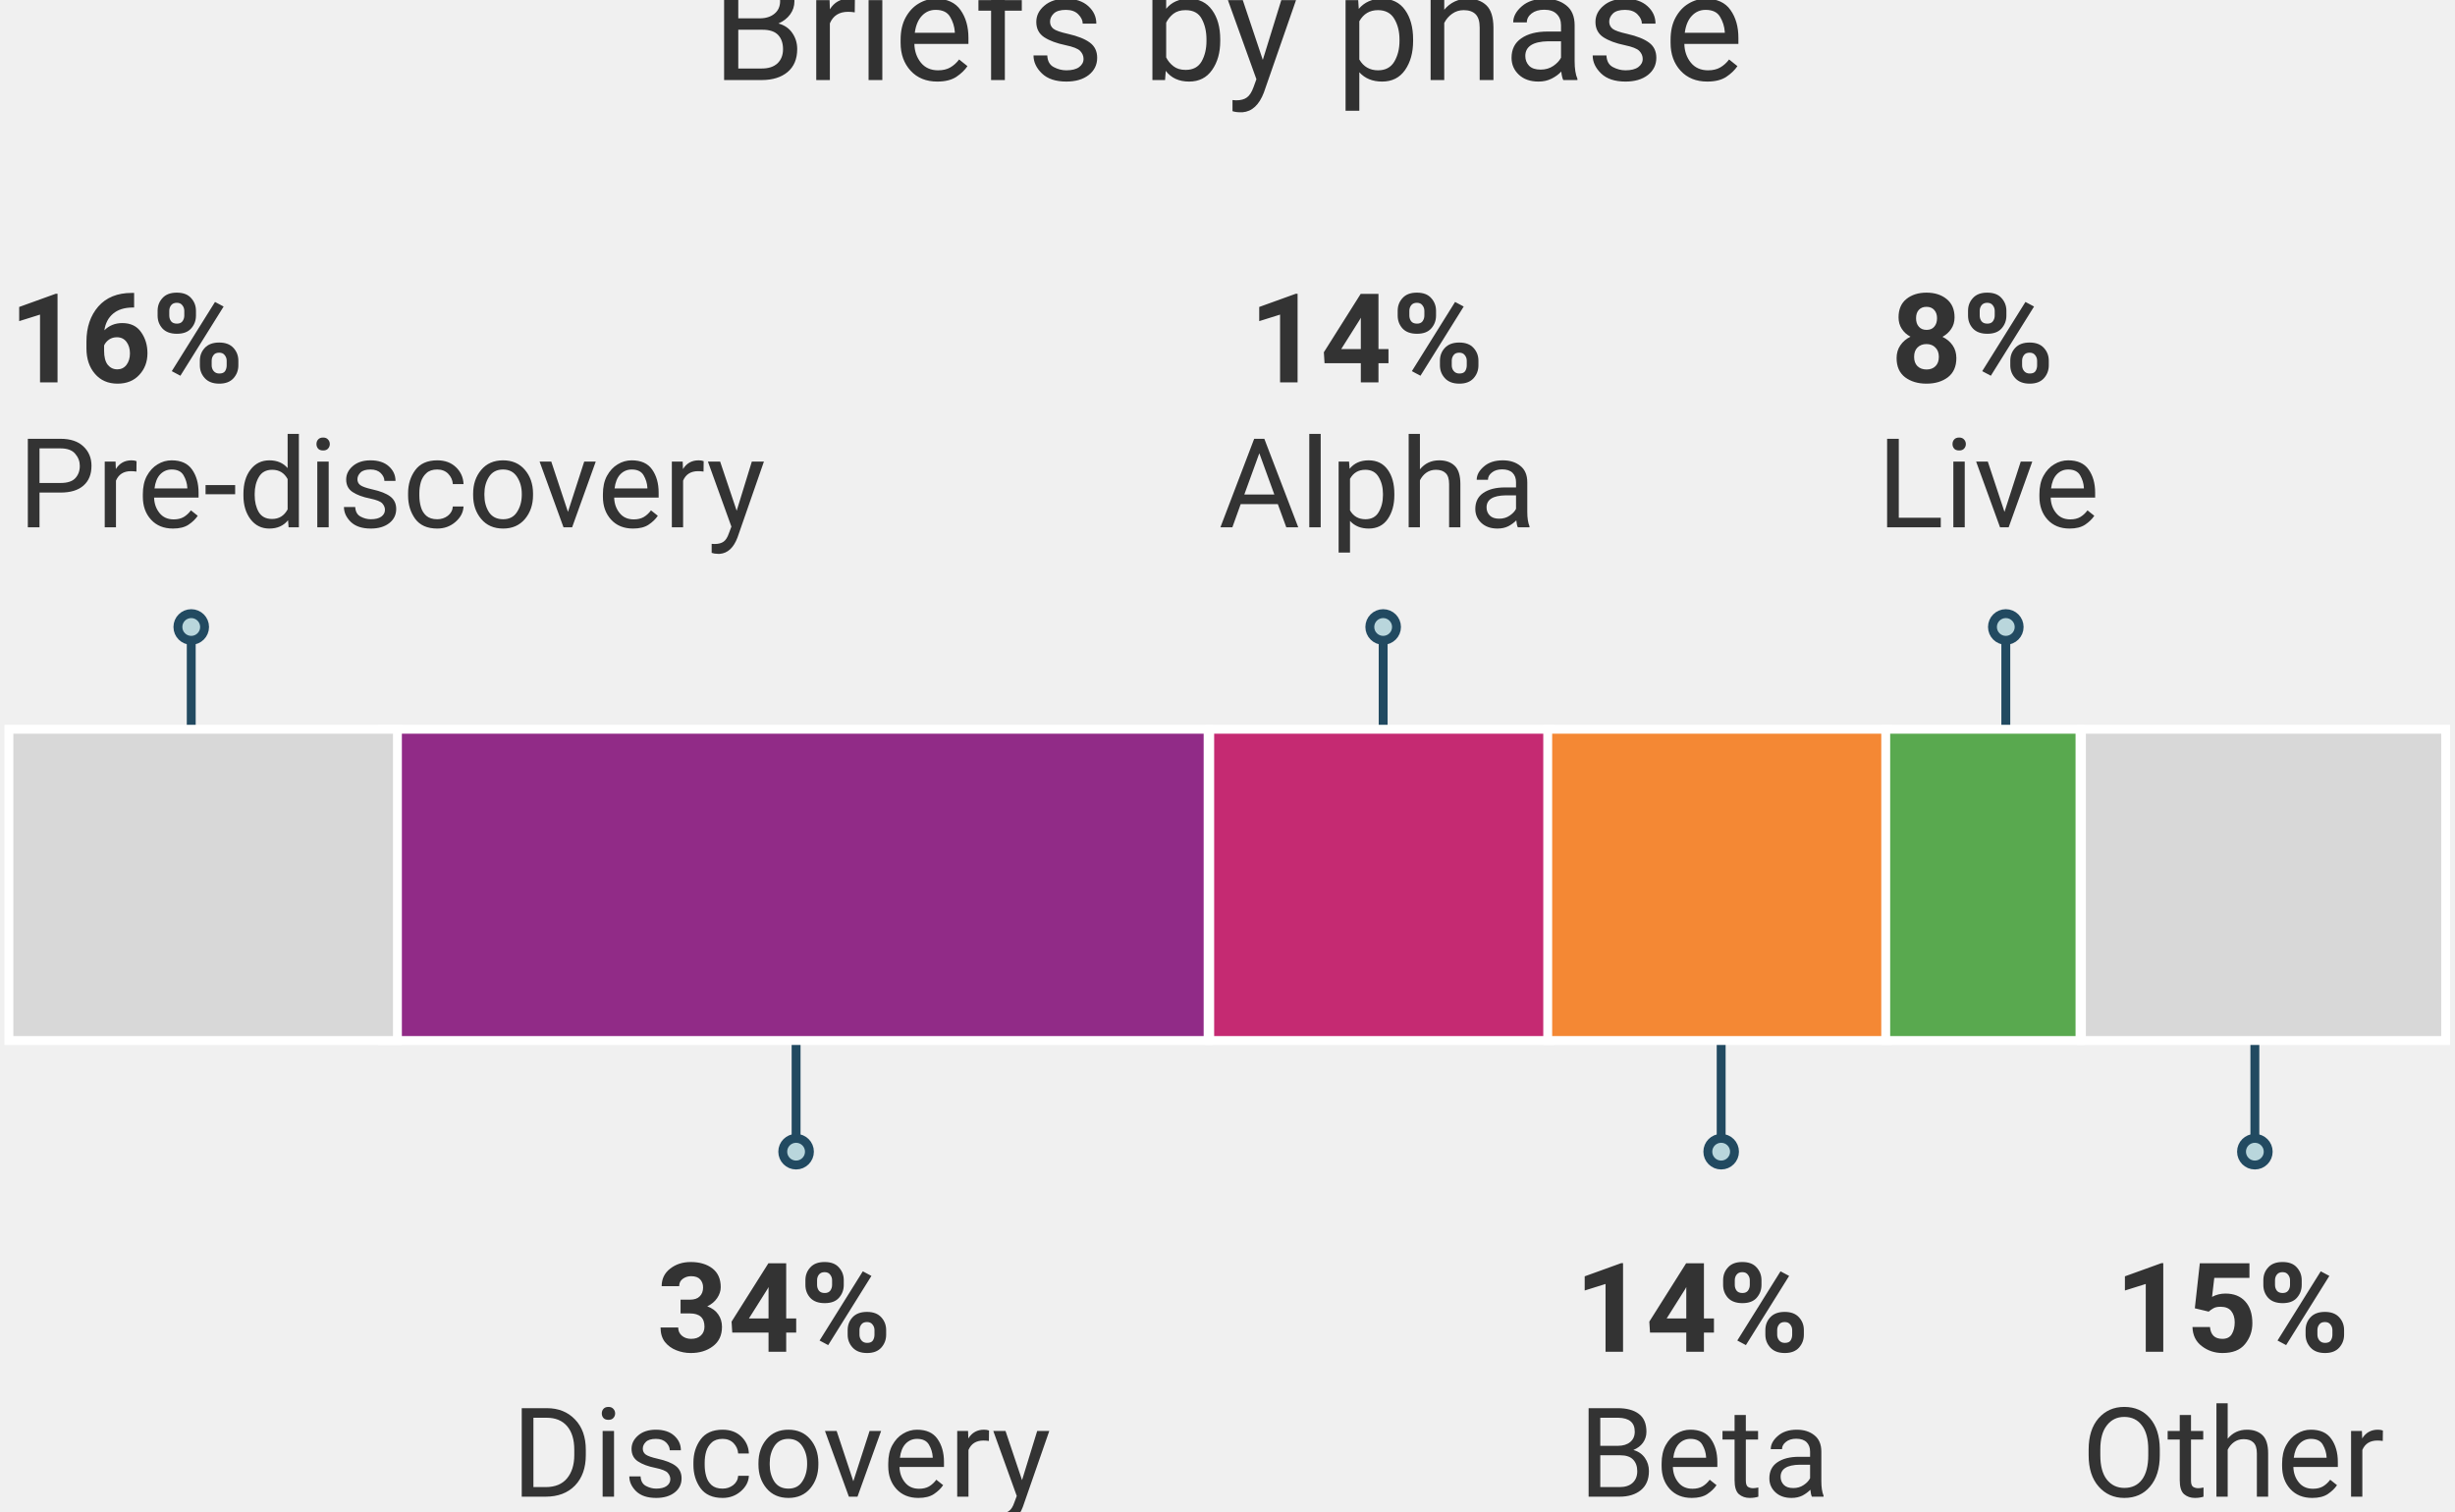
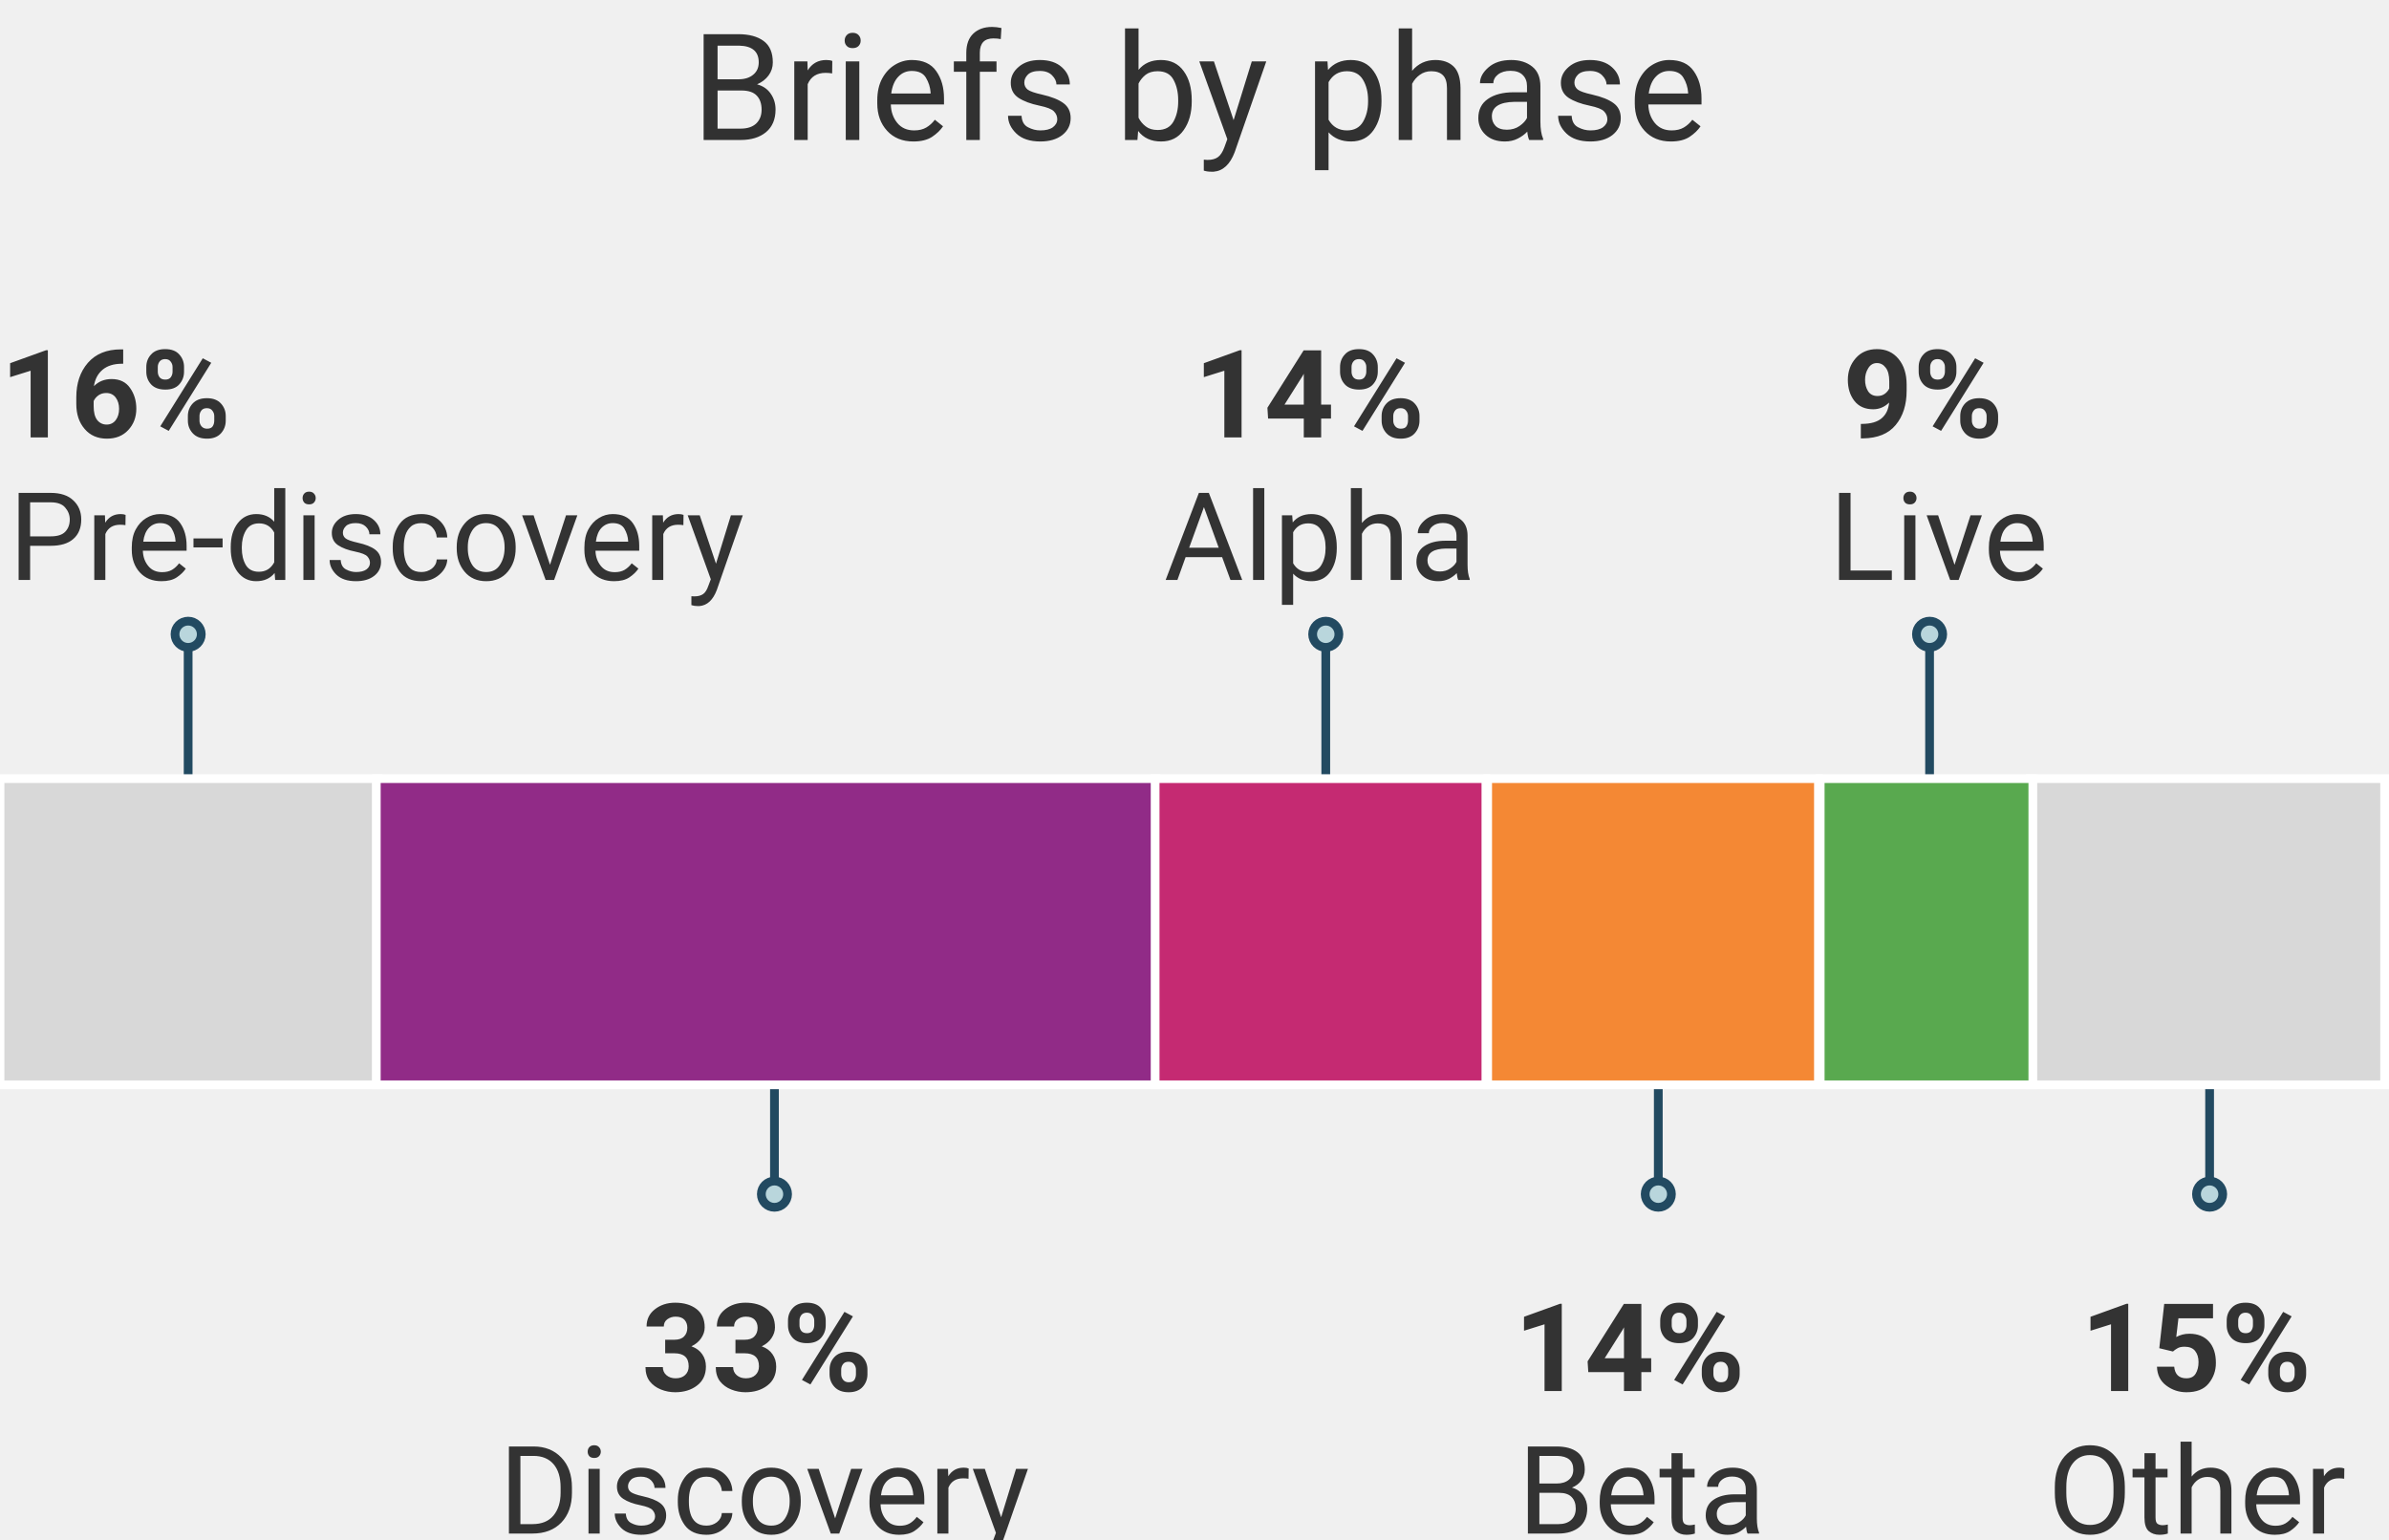
- <svg xmlns="http://www.w3.org/2000/svg" font-family="-apple-system, BlinkMacSystemFont, &quot;Segoe UI&quot;, Roboto, Helvetica, Arial, sans-serif, &quot;Apple Color Emoji&quot;, &quot;Segoe UI Emoji&quot;, &quot;Segoe UI Symbol&quot;" width="276px" height="170px" viewBox="0 0 276 170" version="1.1">
+ <svg xmlns="http://www.w3.org/2000/svg" font-family="-apple-system, BlinkMacSystemFont, &quot;Segoe UI&quot;, Roboto, Helvetica, Arial, sans-serif, &quot;Apple Color Emoji&quot;, &quot;Segoe UI Emoji&quot;, &quot;Segoe UI Symbol&quot;" width="273px" height="176px" viewBox="0 0 273 176" version="1.1" style="background: #FFFFFF;">
  <defs />
-   <g id="Mocks" stroke="none" stroke-width="1" fill="none" fill-rule="evenodd">
-     <g id="Nov-monthly-report-less-than-767px" transform="translate(-23, -2800)">
-       <g id="767-briefs-by-phase" transform="translate(24, 2793)">
-         <text id="16%-Pre-discovery" font-size="14" font-weight="bold" line-spacing="16" fill="#333333">
-           <tspan x="0" y="50">16% </tspan>
-           <tspan x="0.971" y="66.294" font-weight="normal">Pre-discovery</tspan>
-         </text>
-         <text id="34%-Discovery" font-size="14" font-weight="bold" line-spacing="16" fill="#333333">
-           <tspan x="72.824" y="159">34% </tspan>
-           <tspan x="56.5" y="175.294" font-weight="normal">Discovery</tspan>
-         </text>
-         <text id="14%-Alpha" font-size="14" font-weight="bold" line-spacing="16" fill="#333333">
-           <tspan x="139.411" y="50">14% </tspan>
-           <tspan x="136" y="66.294" font-weight="normal">Alpha</tspan>
-         </text>
-         <text id="14%-Beta" font-size="14" font-weight="bold" line-spacing="16" fill="#333333">
-           <tspan x="176" y="159">14% </tspan>
-           <tspan x="176.441" y="175.294" font-weight="normal">Beta</tspan>
-         </text>
-         <text id="8%-Live" font-size="14" font-weight="bold" line-spacing="16" fill="#333333">
-           <tspan x="211.565" y="50">8%</tspan>
-           <tspan x="233.14" y="50.294" font-weight="normal"> </tspan>
-           <tspan x="210" y="66.294" font-weight="normal">Live</tspan>
-         </text>
-         <text id="15%-Other" font-size="14" font-weight="bold" line-spacing="16" fill="#333333">
-           <tspan x="236.736" y="159">15% </tspan>
-           <tspan x="277.635" y="160.964" font-weight="normal" />
-           <tspan x="233" y="175.294" font-weight="normal">Other</tspan>
-         </text>
-         <g id="Group-3" stroke-width="1" fill-rule="evenodd" transform="translate(192.5, 129) scale(1, -1) translate(-192.5, -129) translate(191, 120)" stroke="#224A61">
-           <path d="M1.5,17.5 L1.5,1.475" id="Line-2-Copy-3" stroke-linecap="square" transform="translate(1.5, 9.5) scale(-1, -1) translate(-1.5, -9.5) " />
-           <circle id="Oval-Copy-3" fill="#B9D6DC" transform="translate(1.5, 1.5) scale(-1, -1) translate(-1.5, -1.5) " cx="1.5" cy="1.5" r="1.5" />
-         </g>
-         <g id="Group-3-Copy-2" stroke-width="1" fill-rule="evenodd" transform="translate(88.5, 129) scale(1, -1) translate(-88.5, -129) translate(87, 120)" stroke="#224A61">
-           <path d="M1.5,17.5 L1.5,1.475" id="Line-2-Copy-3" stroke-linecap="square" transform="translate(1.5, 9.5) scale(-1, -1) translate(-1.5, -9.5) " />
-           <circle id="Oval-Copy-3" fill="#B9D6DC" cx="1.5" cy="1.5" r="1.5" />
-         </g>
-         <g id="Group-3-Copy" stroke-width="1" fill-rule="evenodd" transform="translate(252.5, 129) scale(1, -1) translate(-252.5, -129) translate(251, 120)" stroke="#224A61">
-           <path d="M1.5,17.5 L1.5,1.475" id="Line-2-Copy-3" stroke-linecap="square" transform="translate(1.5, 9.5) scale(-1, -1) translate(-1.5, -9.5) " />
-           <circle id="Oval-Copy-3" fill="#B9D6DC" transform="translate(1.5, 1.5) scale(-1, -1) translate(-1.5, -1.5) " cx="1.5" cy="1.5" r="1.5" />
-         </g>
-         <g id="Group-6" stroke-width="1" fill-rule="evenodd" transform="translate(19, 76)" stroke="#224A61">
-           <path d="M1.5,17.5 L1.5,1.475" id="Line-2" stroke-linecap="square" />
-           <circle id="Oval" fill="#B9D6DC" cx="1.5" cy="1.5" r="1.5" />
-         </g>
-         <g id="Group-4" stroke-width="1" fill-rule="evenodd" transform="translate(152, 76)" stroke="#224A61">
-           <path d="M2.5,17.5 L2.5,1.475" id="Line-2-Copy" stroke-linecap="square" />
-           <circle id="Oval-Copy" fill="#B9D6DC" cx="2.5" cy="1.5" r="1.5" />
-         </g>
-         <g id="Group-5" stroke-width="1" fill-rule="evenodd" transform="translate(222, 76)" stroke="#224A61">
-           <path d="M2.5,17.5 L2.5,1.475" id="Line-2-Copy-2" stroke-linecap="square" />
-           <circle id="Oval-Copy-2" fill="#B9D6DC" cx="2.5" cy="1.5" r="1.5" />
-         </g>
-         <rect id="Rectangle-9-Copy-13" stroke="#FFFFFF" stroke-width="1" fill="#C52A72" fill-rule="evenodd" x="135" y="89" width="38.22" height="35" />
-         <rect id="Rectangle-9-Copy-14" stroke="#FFFFFF" stroke-width="1" fill="#912B87" fill-rule="evenodd" x="42" y="89" width="92.82" height="35" />
-         <rect id="Rectangle-9-Copy-16" stroke="#FFFFFF" stroke-width="1" fill="#D8D8D8" fill-rule="evenodd" x="0" y="89" width="43.68" height="35" />
-         <rect id="Rectangle-9-Copy-11" stroke="#FFFFFF" stroke-width="1" fill="#F48834" fill-rule="evenodd" x="173" y="89" width="38.22" height="35" />
-         <rect id="Rectangle-9-Copy-12" stroke="#FFFFFF" stroke-width="1" fill="#59A94F" fill-rule="evenodd" x="211" y="89" width="21.84" height="35" />
-         <rect id="Rectangle-9-Copy-15" stroke="#FFFFFF" stroke-width="1" fill="#D8D8D8" fill-rule="evenodd" x="233" y="89" width="40.95" height="35" />
-         <text id="Briefs-by-phase" font-size="17" font-weight="normal" line-spacing="28" fill="#313131">
-           <tspan x="79" y="16">Briefs by phase</tspan>
-         </text>
+   <g id="Symbols" stroke="none" stroke-width="1" fill="none" fill-rule="evenodd">
+     <g id="767-briefs-by-phase">
+       <text id="16%-Pre-discovery" font-size="14" font-weight="bold" line-spacing="16" fill="#333333">
+         <tspan x="0" y="50">16% </tspan>
+         <tspan x="0.971" y="66.294" font-weight="normal">Pre-discovery</tspan>
+       </text>
+       <text id="33%-Discovery" font-size="14" font-weight="bold" line-spacing="16" fill="#333333">
+         <tspan x="73.324" y="159">33% </tspan>
+         <tspan x="57" y="175.294" font-weight="normal">Discovery</tspan>
+       </text>
+       <text id="14%-Alpha" font-size="14" font-weight="bold" line-spacing="16" fill="#333333">
+         <tspan x="136.411" y="50">14% </tspan>
+         <tspan x="133" y="66.294" font-weight="normal">Alpha</tspan>
+       </text>
+       <text id="14%-Beta" font-size="14" font-weight="bold" line-spacing="16" fill="#333333">
+         <tspan x="173" y="159">14% </tspan>
+         <tspan x="173.441" y="175.294" font-weight="normal">Beta</tspan>
+       </text>
+       <text id="9%-Live" font-size="14" font-weight="bold" line-spacing="16" fill="#333333">
+         <tspan x="210.565" y="50">9%</tspan>
+         <tspan x="232.14" y="50.294" font-weight="normal"> </tspan>
+         <tspan x="209" y="66.294" font-weight="normal">Live</tspan>
+       </text>
+       <text id="15%-Other" font-size="14" font-weight="bold" line-spacing="16" fill="#333333">
+         <tspan x="237.736" y="159">15% </tspan>
+         <tspan x="278.635" y="160.964" font-weight="normal" />
+         <tspan x="234" y="175.294" font-weight="normal">Other</tspan>
+       </text>
+       <g id="Group-3" transform="translate(189.5, 129) scale(1, -1) translate(-189.5, -129) translate(188, 120)" stroke="#224A61">
+         <path d="M1.5,17.5 L1.5,1.475" id="Line-2-Copy-3" stroke-linecap="square" transform="translate(1.5, 9.5) scale(-1, -1) translate(-1.5, -9.5) " />
+         <circle id="Oval-Copy-3" fill="#B9D6DC" transform="translate(1.5, 1.5) scale(-1, -1) translate(-1.5, -1.5) " cx="1.5" cy="1.5" r="1.5" />
      </g>
+       <g id="Group-3-Copy-2" transform="translate(88.5, 129) scale(1, -1) translate(-88.5, -129) translate(87, 120)" stroke="#224A61">
+         <path d="M1.5,17.5 L1.5,1.475" id="Line-2-Copy-3" stroke-linecap="square" transform="translate(1.5, 9.5) scale(-1, -1) translate(-1.5, -9.5) " />
+         <circle id="Oval-Copy-3" fill="#B9D6DC" cx="1.5" cy="1.5" r="1.5" />
+       </g>
+       <g id="Group-3-Copy-3" transform="translate(21.5, 80) scale(1, -1) rotate(-180) translate(-21.5, -80) translate(20, 71)" stroke="#224A61">
+         <path d="M1.5,17.5 L1.5,1.475" id="Line-2-Copy-3" stroke-linecap="square" transform="translate(1.5, 9.5) scale(-1, -1) translate(-1.5, -9.5) " />
+         <circle id="Oval-Copy-3" fill="#B9D6DC" cx="1.5" cy="1.5" r="1.5" />
+       </g>
+       <g id="Group-3-Copy-4" transform="translate(151.5, 80) scale(1, -1) rotate(-180) translate(-151.5, -80) translate(150, 71)" stroke="#224A61">
+         <path d="M1.5,17.5 L1.5,1.475" id="Line-2-Copy-3" stroke-linecap="square" transform="translate(1.5, 9.5) scale(-1, -1) translate(-1.5, -9.5) " />
+         <circle id="Oval-Copy-3" fill="#B9D6DC" cx="1.5" cy="1.5" r="1.5" />
+       </g>
+       <g id="Group-3-Copy-5" transform="translate(220.5, 80) scale(1, -1) rotate(-180) translate(-220.5, -80) translate(219, 71)" stroke="#224A61">
+         <path d="M1.5,17.5 L1.5,1.475" id="Line-2-Copy-3" stroke-linecap="square" transform="translate(1.5, 9.5) scale(-1, -1) translate(-1.5, -9.5) " />
+         <circle id="Oval-Copy-3" fill="#B9D6DC" cx="1.5" cy="1.5" r="1.5" />
+       </g>
+       <g id="Group-3-Copy" transform="translate(252.5, 129) scale(1, -1) translate(-252.5, -129) translate(251, 120)" stroke="#224A61">
+         <path d="M1.5,17.5 L1.5,1.475" id="Line-2-Copy-3" stroke-linecap="square" transform="translate(1.5, 9.5) scale(-1, -1) translate(-1.5, -9.5) " />
+         <circle id="Oval-Copy-3" fill="#B9D6DC" transform="translate(1.5, 1.5) scale(-1, -1) translate(-1.5, -1.5) " cx="1.5" cy="1.5" r="1.5" />
+       </g>
+       <g id="Group-6" transform="translate(19, 93)" stroke="#224A61">
+         <path d="M1.5,17.5 L1.5,1.475" id="Line-2" stroke-linecap="square" />
+         <circle id="Oval" fill="#B9D6DC" cx="1.5" cy="1.5" r="1.5" />
+       </g>
+       <g id="Group-4" transform="translate(152, 93)" stroke="#224A61">
+         <path d="M2.5,17.5 L2.5,1.475" id="Line-2-Copy" stroke-linecap="square" />
+         <circle id="Oval-Copy" fill="#B9D6DC" cx="2.5" cy="1.5" r="1.5" />
+       </g>
+       <g id="Group-5" transform="translate(222, 93)" stroke="#224A61">
+         <path d="M2.5,17.5 L2.5,1.475" id="Line-2-Copy-2" stroke-linecap="square" />
+         <circle id="Oval-Copy-2" fill="#B9D6DC" cx="2.5" cy="1.5" r="1.5" />
+       </g>
+       <text id="Briefs-by-phase" font-size="17" font-weight="normal" line-spacing="28" fill="#313131">
+         <tspan x="79" y="16">Briefs by phase</tspan>
+       </text>
+       <rect id="Rectangle-9-Copy-16" stroke="#FFFFFF" fill="#D8D8D8" x="0" y="89" width="43.2" height="35" />
+       <rect id="Rectangle-9-Copy-21" stroke="#FFFFFF" fill="#D8D8D8" x="232" y="89" width="40.5" height="35" />
+       <rect id="Rectangle-9-Copy-17" stroke="#FFFFFF" fill="#912B87" x="43" y="89" width="89.1" height="35" />
+       <rect id="Rectangle-9-Copy-18" stroke="#FFFFFF" fill="#C52A72" x="132" y="89" width="37.8" height="35" />
+       <rect id="Rectangle-9-Copy-19" stroke="#FFFFFF" fill="#F48834" x="170" y="89" width="37.8" height="35" />
+       <rect id="Rectangle-9-Copy-20" stroke="#FFFFFF" fill="#59A94F" x="208" y="89" width="24.3" height="35" />
    </g>
  </g>
</svg>
